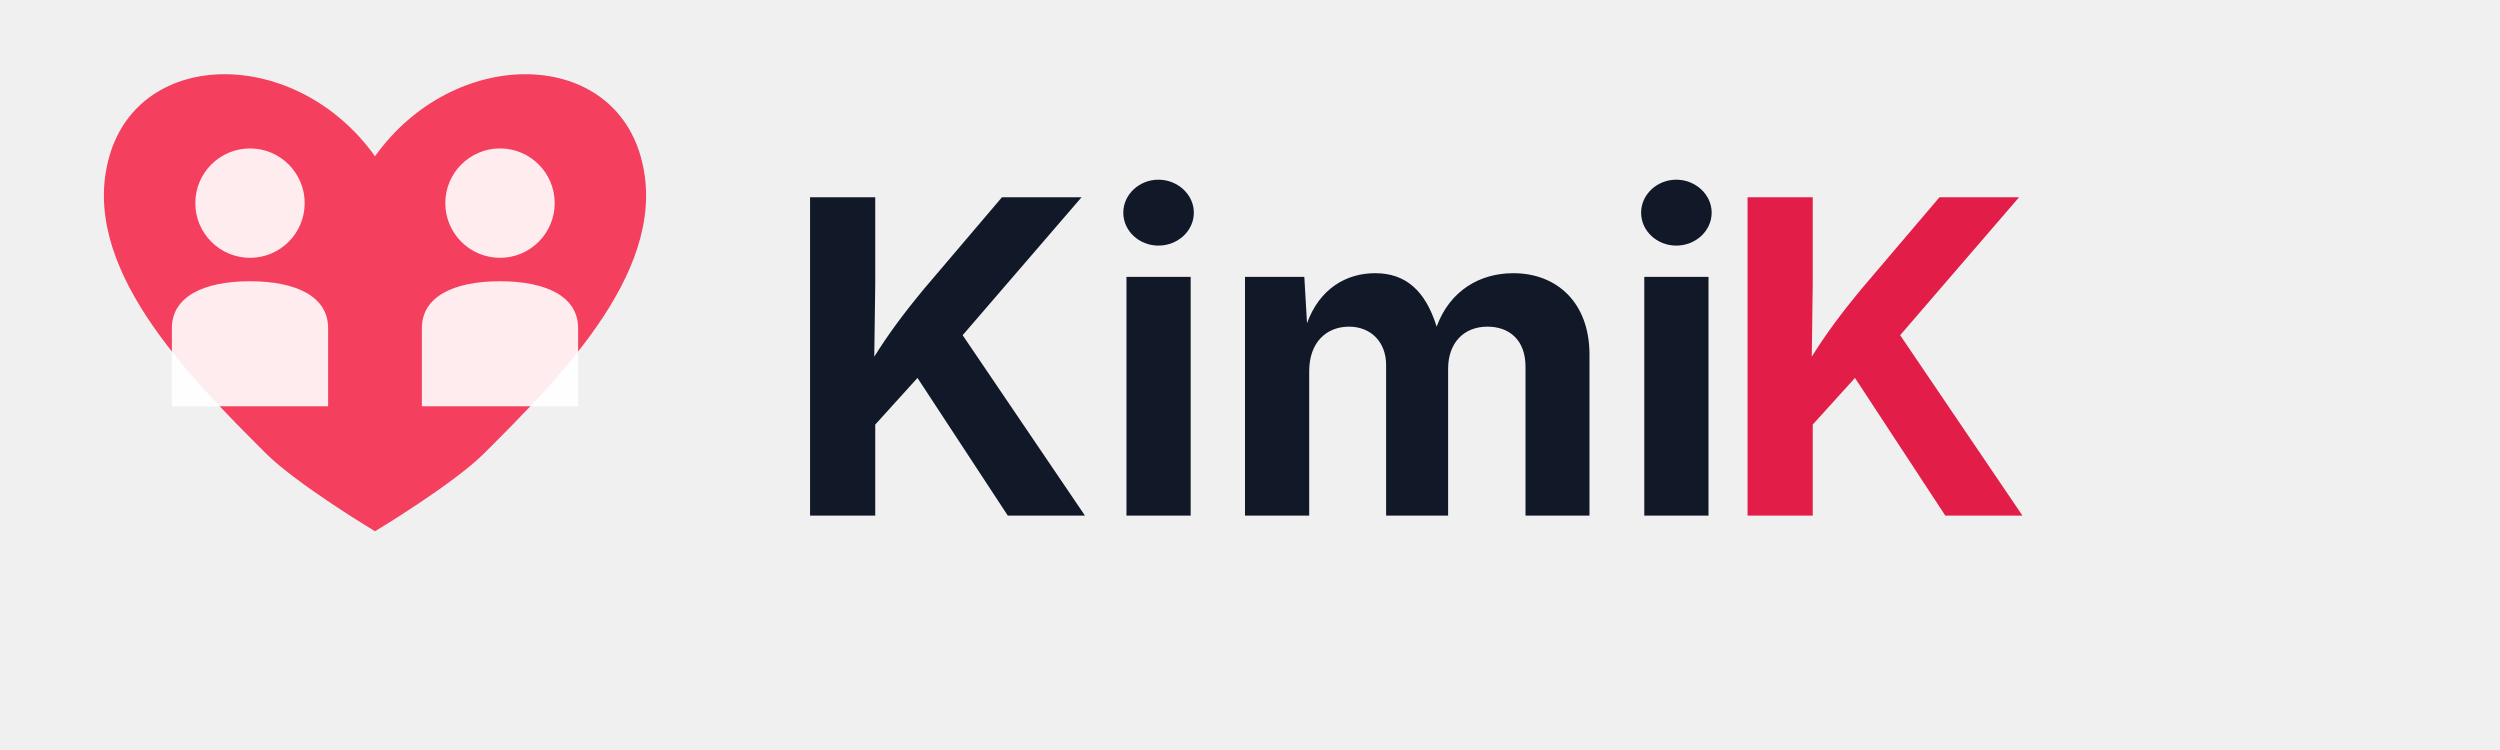
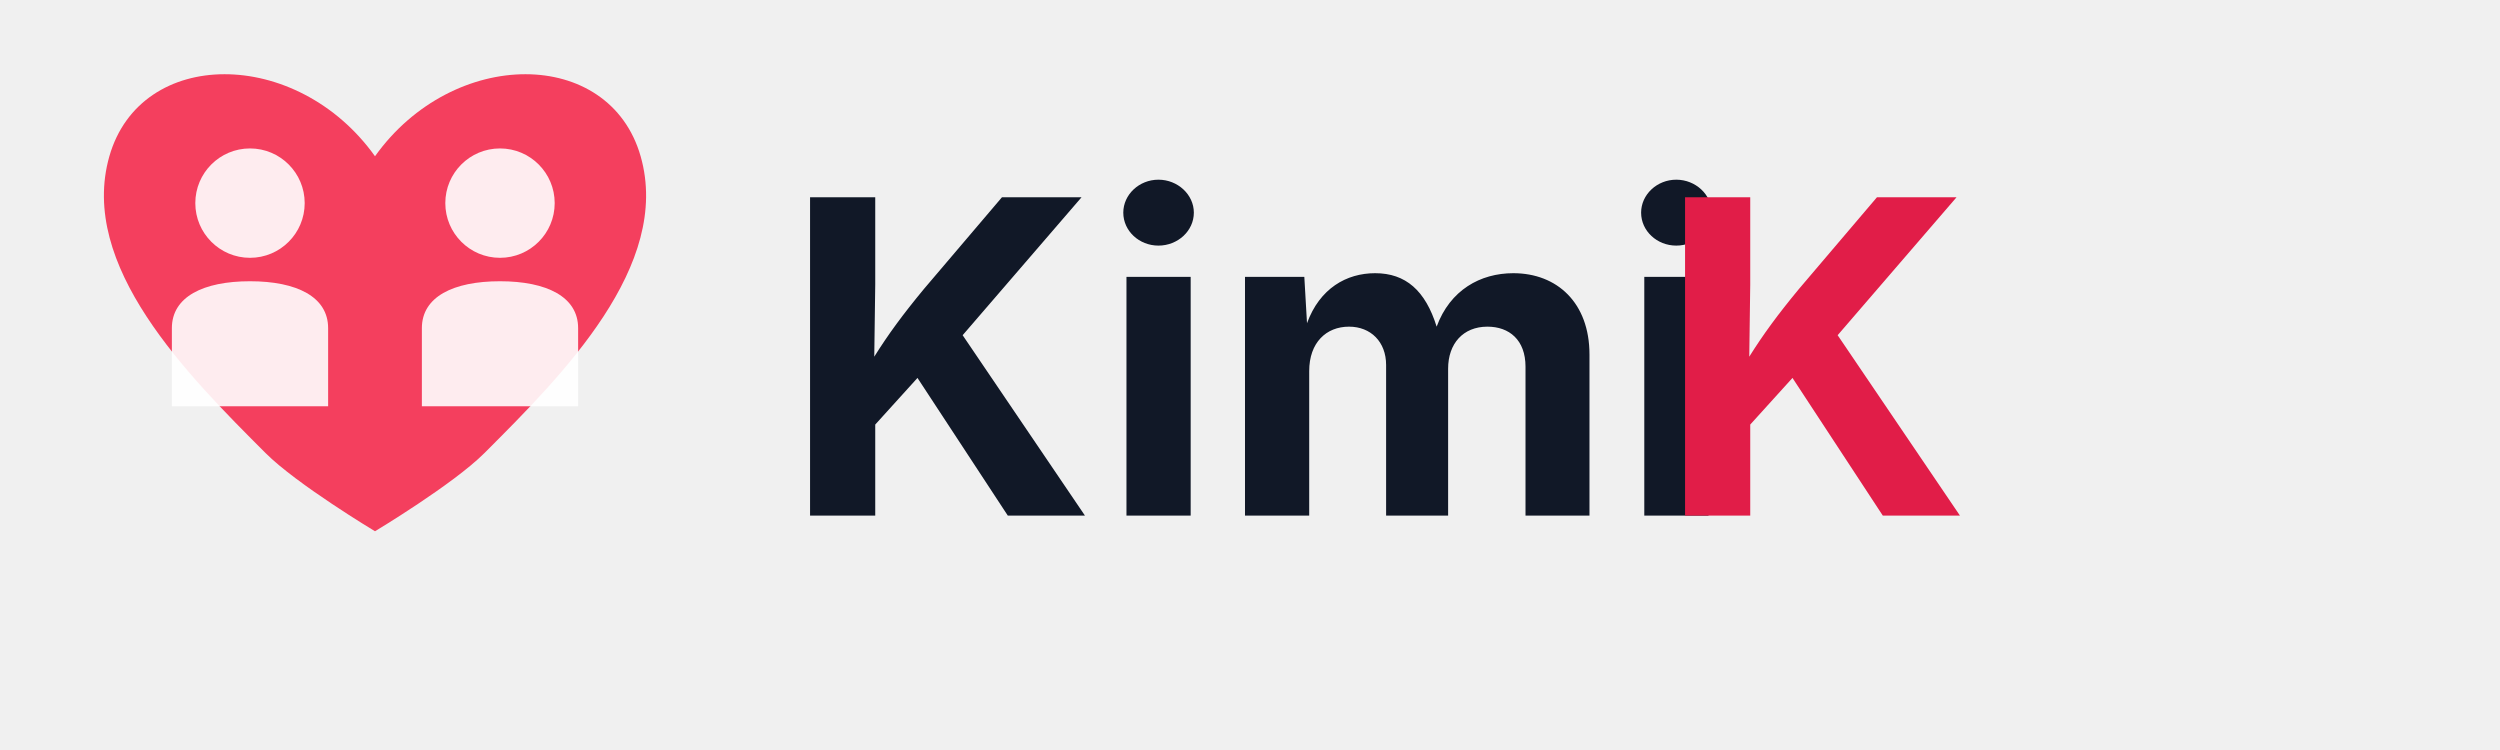
<svg xmlns="http://www.w3.org/2000/svg" viewBox="0 0 160 48" fill="none">
  <path d="M24 10C19 3 9 3 7 10C5 17 12 24 17 29C19 31 24 34 24 34C24 34 29 31 31 29C36 24 43 17 41 10C39 3 29 3 24 10Z" fill="url(#heartGradient)" stroke="none" />
  <circle cx="16" cy="13" r="3.5" fill="white" opacity="0.9" />
  <path d="M11 21C11 19 13 18 16 18C19 18 21 19 21 21L21 26L11 26Z" fill="white" opacity="0.9" />
  <circle cx="32" cy="13" r="3.5" fill="white" opacity="0.9" />
  <path d="M27 21C27 19 29 18 32 18C35 18 37 19 37 21L37 26L27 26Z" fill="white" opacity="0.9" />
  <text x="50" y="33" font-family="system-ui, -apple-system, sans-serif" font-size="28" font-weight="700" fill="#111827">Kimi</text>
-   <text x="110" y="33" font-family="system-ui, -apple-system, sans-serif" font-size="28" font-weight="700" fill="#E11D48">K</text>
+   <text x="106" y="33" font-family="system-ui, -apple-system, sans-serif" font-size="28" font-weight="700" fill="#E11D48">K</text>
  <defs>
    <linearGradient id="heartGradient" x1="7" y1="3" x2="41" y2="34">
      <stop offset="0%" stop-color="#F43F5E" />
      <stop offset="100%" stop-color="#A855F7" />
    </linearGradient>
  </defs>
</svg>
